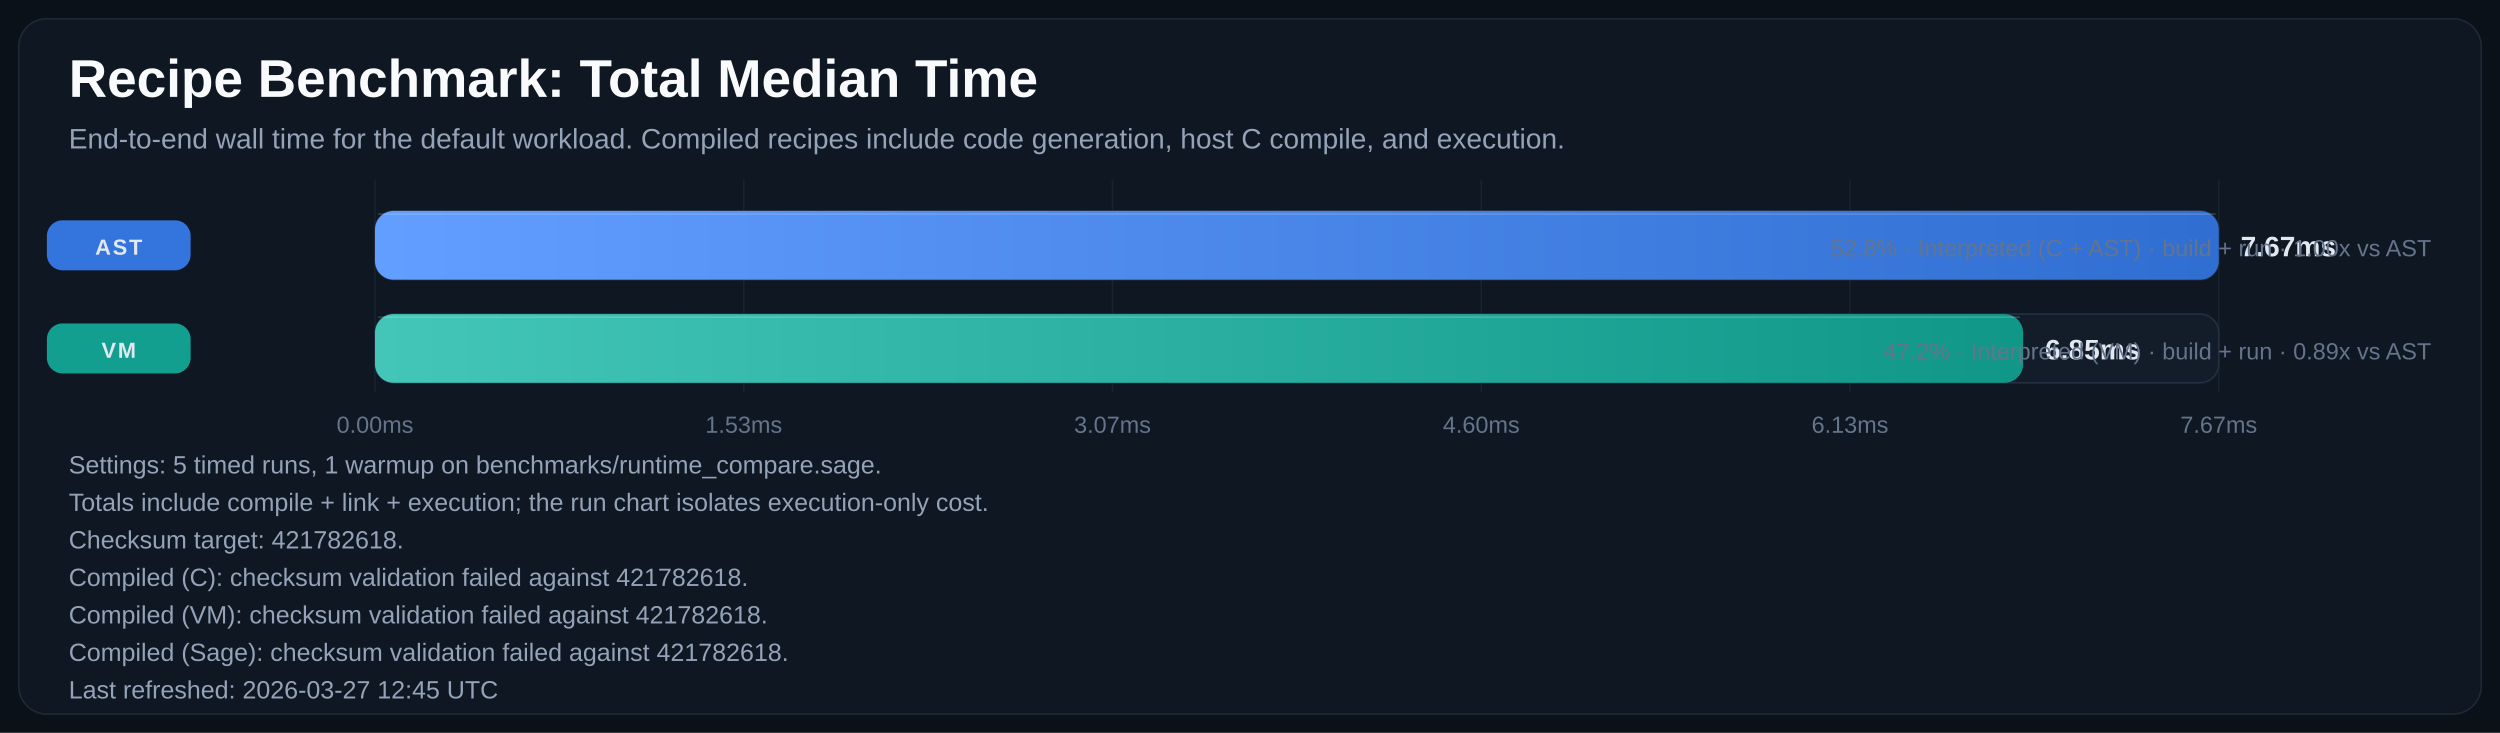
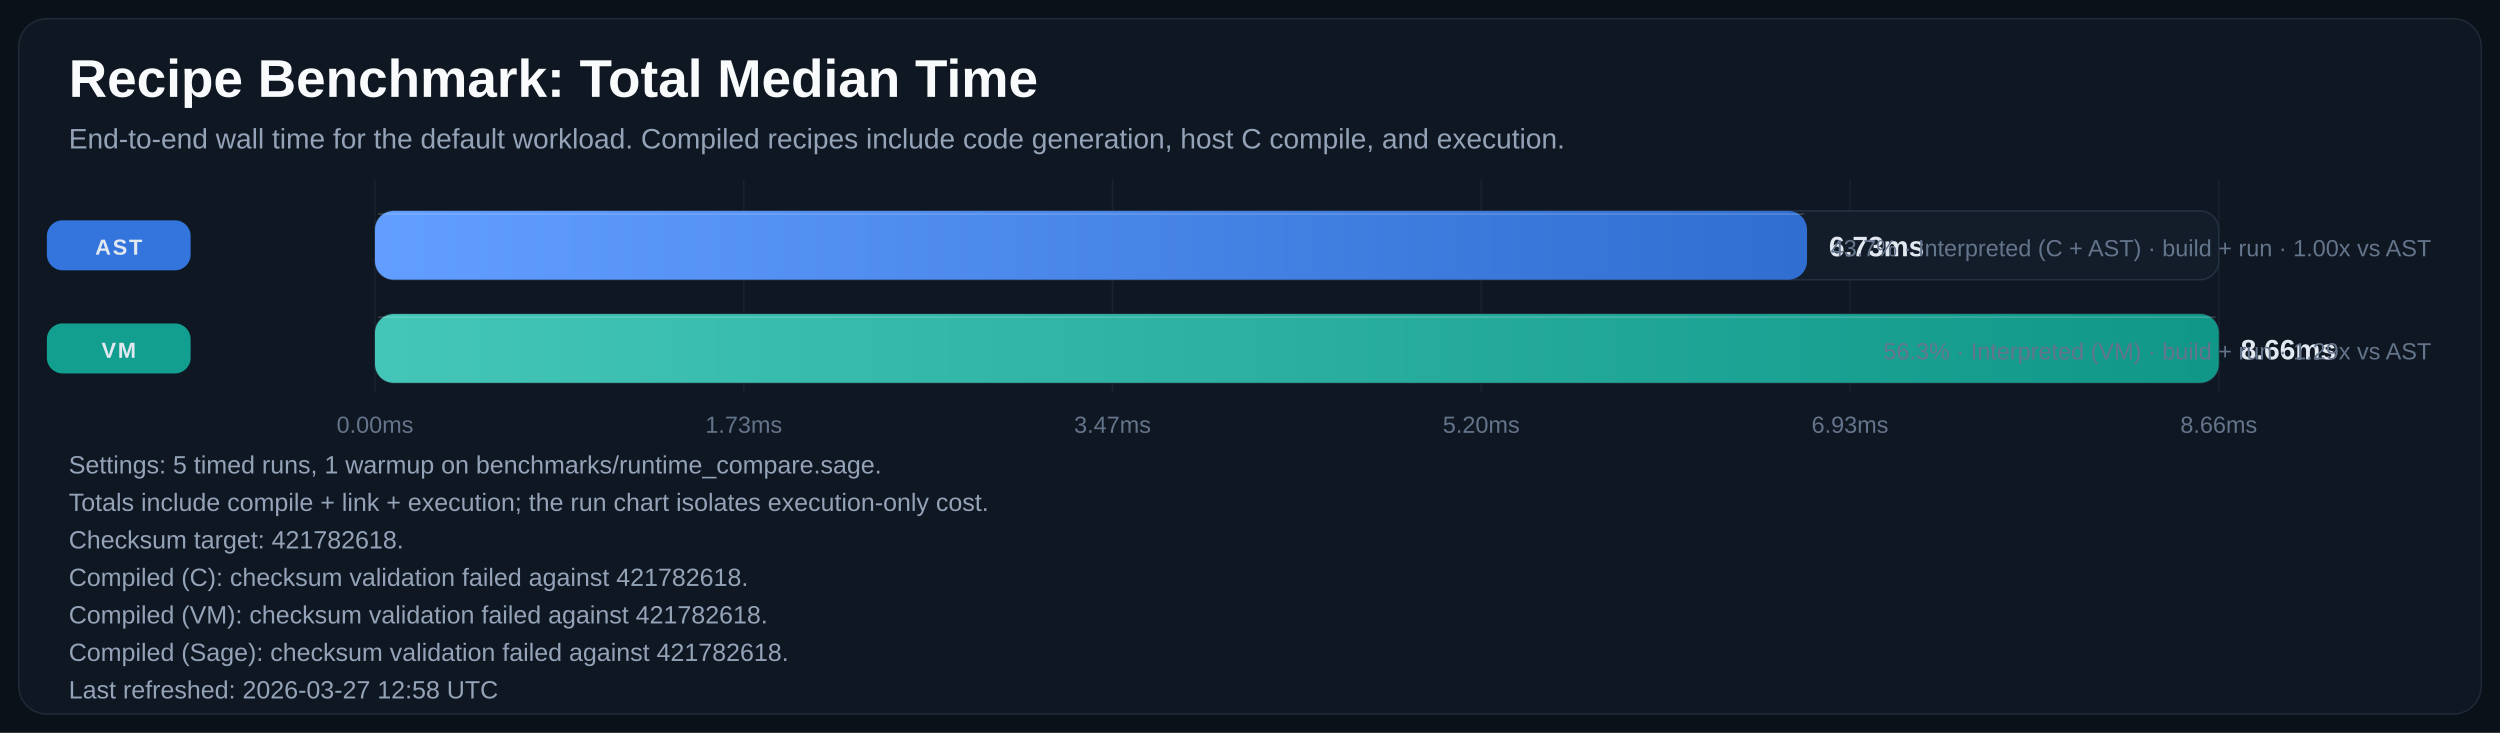
<svg xmlns="http://www.w3.org/2000/svg" width="1600" height="469" viewBox="0 0 1600 469" role="img" aria-labelledby="title desc">
  <defs>
    <linearGradient id="bar-gradient-0" x1="0%" y1="0%" x2="100%" y2="0%">
      <stop offset="0%" stop-color="#619EFF" />
      <stop offset="100%" stop-color="#306ED1" />
    </linearGradient>
    <linearGradient id="bar-gradient-1" x1="0%" y1="0%" x2="100%" y2="0%">
      <stop offset="0%" stop-color="#43C6B8" />
      <stop offset="100%" stop-color="#109788" />
    </linearGradient>
  </defs>
  <rect width="100%" height="100%" fill="#0B1118" />
  <rect x="12" y="12" width="1576" height="445" rx="18" fill="#0F1722" stroke="#1F2937" />
  <text x="44" y="62" fill="#F8FAFC" font-size="34" font-family="Segoe UI, Arial, sans-serif" font-weight="700">Recipe Benchmark: Total Median Time</text>
  <text x="44" y="95" fill="#94A3B8" font-size="18" font-family="Segoe UI, Arial, sans-serif">End-to-end wall time for the default workload. Compiled recipes include code generation, host C compile, and execution.</text>
  <line x1="240.0" y1="115" x2="240.0" y2="251" stroke="#182231" stroke-width="1" />
  <text x="240.0" y="277" text-anchor="middle" fill="#64748B" font-size="15" font-family="Segoe UI, Arial, sans-serif">0.00ms</text>
  <line x1="476.0" y1="115" x2="476.0" y2="251" stroke="#182231" stroke-width="1" />
-   <text x="476.0" y="277" text-anchor="middle" fill="#64748B" font-size="15" font-family="Segoe UI, Arial, sans-serif">1.53ms</text>
+   <text x="476.0" y="277" text-anchor="middle" fill="#64748B" font-size="15" font-family="Segoe UI, Arial, sans-serif">1.73ms</text>
  <line x1="712.0" y1="115" x2="712.0" y2="251" stroke="#182231" stroke-width="1" />
-   <text x="712.0" y="277" text-anchor="middle" fill="#64748B" font-size="15" font-family="Segoe UI, Arial, sans-serif">3.07ms</text>
+   <text x="712.0" y="277" text-anchor="middle" fill="#64748B" font-size="15" font-family="Segoe UI, Arial, sans-serif">3.47ms</text>
  <line x1="948.0" y1="115" x2="948.0" y2="251" stroke="#182231" stroke-width="1" />
-   <text x="948.0" y="277" text-anchor="middle" fill="#64748B" font-size="15" font-family="Segoe UI, Arial, sans-serif">4.60ms</text>
+   <text x="948.0" y="277" text-anchor="middle" fill="#64748B" font-size="15" font-family="Segoe UI, Arial, sans-serif">5.20ms</text>
  <line x1="1184.0" y1="115" x2="1184.0" y2="251" stroke="#182231" stroke-width="1" />
-   <text x="1184.0" y="277" text-anchor="middle" fill="#64748B" font-size="15" font-family="Segoe UI, Arial, sans-serif">6.13ms</text>
+   <text x="1184.0" y="277" text-anchor="middle" fill="#64748B" font-size="15" font-family="Segoe UI, Arial, sans-serif">6.93ms</text>
  <line x1="1420.0" y1="115" x2="1420.0" y2="251" stroke="#182231" stroke-width="1" />
-   <text x="1420.0" y="277" text-anchor="middle" fill="#64748B" font-size="15" font-family="Segoe UI, Arial, sans-serif">7.67ms</text>
+   <text x="1420.0" y="277" text-anchor="middle" fill="#64748B" font-size="15" font-family="Segoe UI, Arial, sans-serif">8.66ms</text>
  <rect x="30" y="141.0" width="92" height="32" rx="10" fill="#3479E6" opacity="0.95" />
  <text x="76.0" y="163.0" text-anchor="middle" fill="#E2E8F0" font-size="14" font-family="Segoe UI, Arial, sans-serif" font-weight="700" letter-spacing="1.1">AST</text>
  <rect x="240" y="135" width="1180" height="44" rx="12" fill="#131D2A" stroke="#233041" />
-   <rect x="240" y="135" width="1180.0" height="44" rx="12" fill="url(#bar-gradient-0)" />
-   <line x1="242.0" y1="137.0" x2="1418.0" y2="137.0" stroke="#F8FAFC" stroke-opacity="0.18" />
-   <text x="1434.0" y="164.0" fill="#E2E8F0" font-size="18" font-family="Segoe UI, Arial, sans-serif" font-weight="700">7.67ms</text>
-   <text x="1556" y="164.0" text-anchor="end" fill="#64748B" font-size="15" font-family="Segoe UI, Arial, sans-serif">52.8% · Interpreted (C + AST) · build + run · 1.00x vs AST</text>
+   <rect x="240" y="135" width="916.5" height="44" rx="12" fill="url(#bar-gradient-0)" />
+   <line x1="242.0" y1="137.0" x2="1154.5" y2="137.0" stroke="#F8FAFC" stroke-opacity="0.18" />
+   <text x="1170.5" y="164.0" fill="#E2E8F0" font-size="18" font-family="Segoe UI, Arial, sans-serif" font-weight="700">6.73ms</text>
+   <text x="1556" y="164.0" text-anchor="end" fill="#64748B" font-size="15" font-family="Segoe UI, Arial, sans-serif">43.7% · Interpreted (C + AST) · build + run · 1.00x vs AST</text>
  <rect x="30" y="207.0" width="92" height="32" rx="10" fill="#12A695" opacity="0.95" />
  <text x="76.0" y="229.0" text-anchor="middle" fill="#E2E8F0" font-size="14" font-family="Segoe UI, Arial, sans-serif" font-weight="700" letter-spacing="1.1">VM</text>
  <rect x="240" y="201" width="1180" height="44" rx="12" fill="#131D2A" stroke="#233041" />
-   <rect x="240" y="201" width="1054.8" height="44" rx="12" fill="url(#bar-gradient-1)" />
-   <line x1="242.0" y1="203.0" x2="1292.8" y2="203.0" stroke="#F8FAFC" stroke-opacity="0.18" />
-   <text x="1308.8" y="230.0" fill="#E2E8F0" font-size="18" font-family="Segoe UI, Arial, sans-serif" font-weight="700">6.85ms</text>
-   <text x="1556" y="230.0" text-anchor="end" fill="#64748B" font-size="15" font-family="Segoe UI, Arial, sans-serif">47.2% · Interpreted (VM) · build + run · 0.89x vs AST</text>
+   <rect x="240" y="201" width="1180.0" height="44" rx="12" fill="url(#bar-gradient-1)" />
+   <line x1="242.0" y1="203.0" x2="1418.0" y2="203.0" stroke="#F8FAFC" stroke-opacity="0.18" />
+   <text x="1434.0" y="230.0" fill="#E2E8F0" font-size="18" font-family="Segoe UI, Arial, sans-serif" font-weight="700">8.66ms</text>
+   <text x="1556" y="230.0" text-anchor="end" fill="#64748B" font-size="15" font-family="Segoe UI, Arial, sans-serif">56.3% · Interpreted (VM) · build + run · 1.29x vs AST</text>
  <text x="44" y="303" fill="#94A3B8" font-size="16" font-family="Segoe UI, Arial, sans-serif">Settings: 5 timed runs, 1 warmup on benchmarks/runtime_compare.sage.</text>
  <text x="44" y="327" fill="#94A3B8" font-size="16" font-family="Segoe UI, Arial, sans-serif">Totals include compile + link + execution; the run chart isolates execution-only cost.</text>
  <text x="44" y="351" fill="#94A3B8" font-size="16" font-family="Segoe UI, Arial, sans-serif">Checksum target: 421782618.</text>
  <text x="44" y="375" fill="#94A3B8" font-size="16" font-family="Segoe UI, Arial, sans-serif">Compiled (C): checksum validation failed against 421782618.</text>
  <text x="44" y="399" fill="#94A3B8" font-size="16" font-family="Segoe UI, Arial, sans-serif">Compiled (VM): checksum validation failed against 421782618.</text>
  <text x="44" y="423" fill="#94A3B8" font-size="16" font-family="Segoe UI, Arial, sans-serif">Compiled (Sage): checksum validation failed against 421782618.</text>
-   <text x="44" y="447" fill="#94A3B8" font-size="16" font-family="Segoe UI, Arial, sans-serif">Last refreshed: 2026-03-27 12:45 UTC</text>
+   <text x="44" y="447" fill="#94A3B8" font-size="16" font-family="Segoe UI, Arial, sans-serif">Last refreshed: 2026-03-27 12:58 UTC</text>
</svg>
